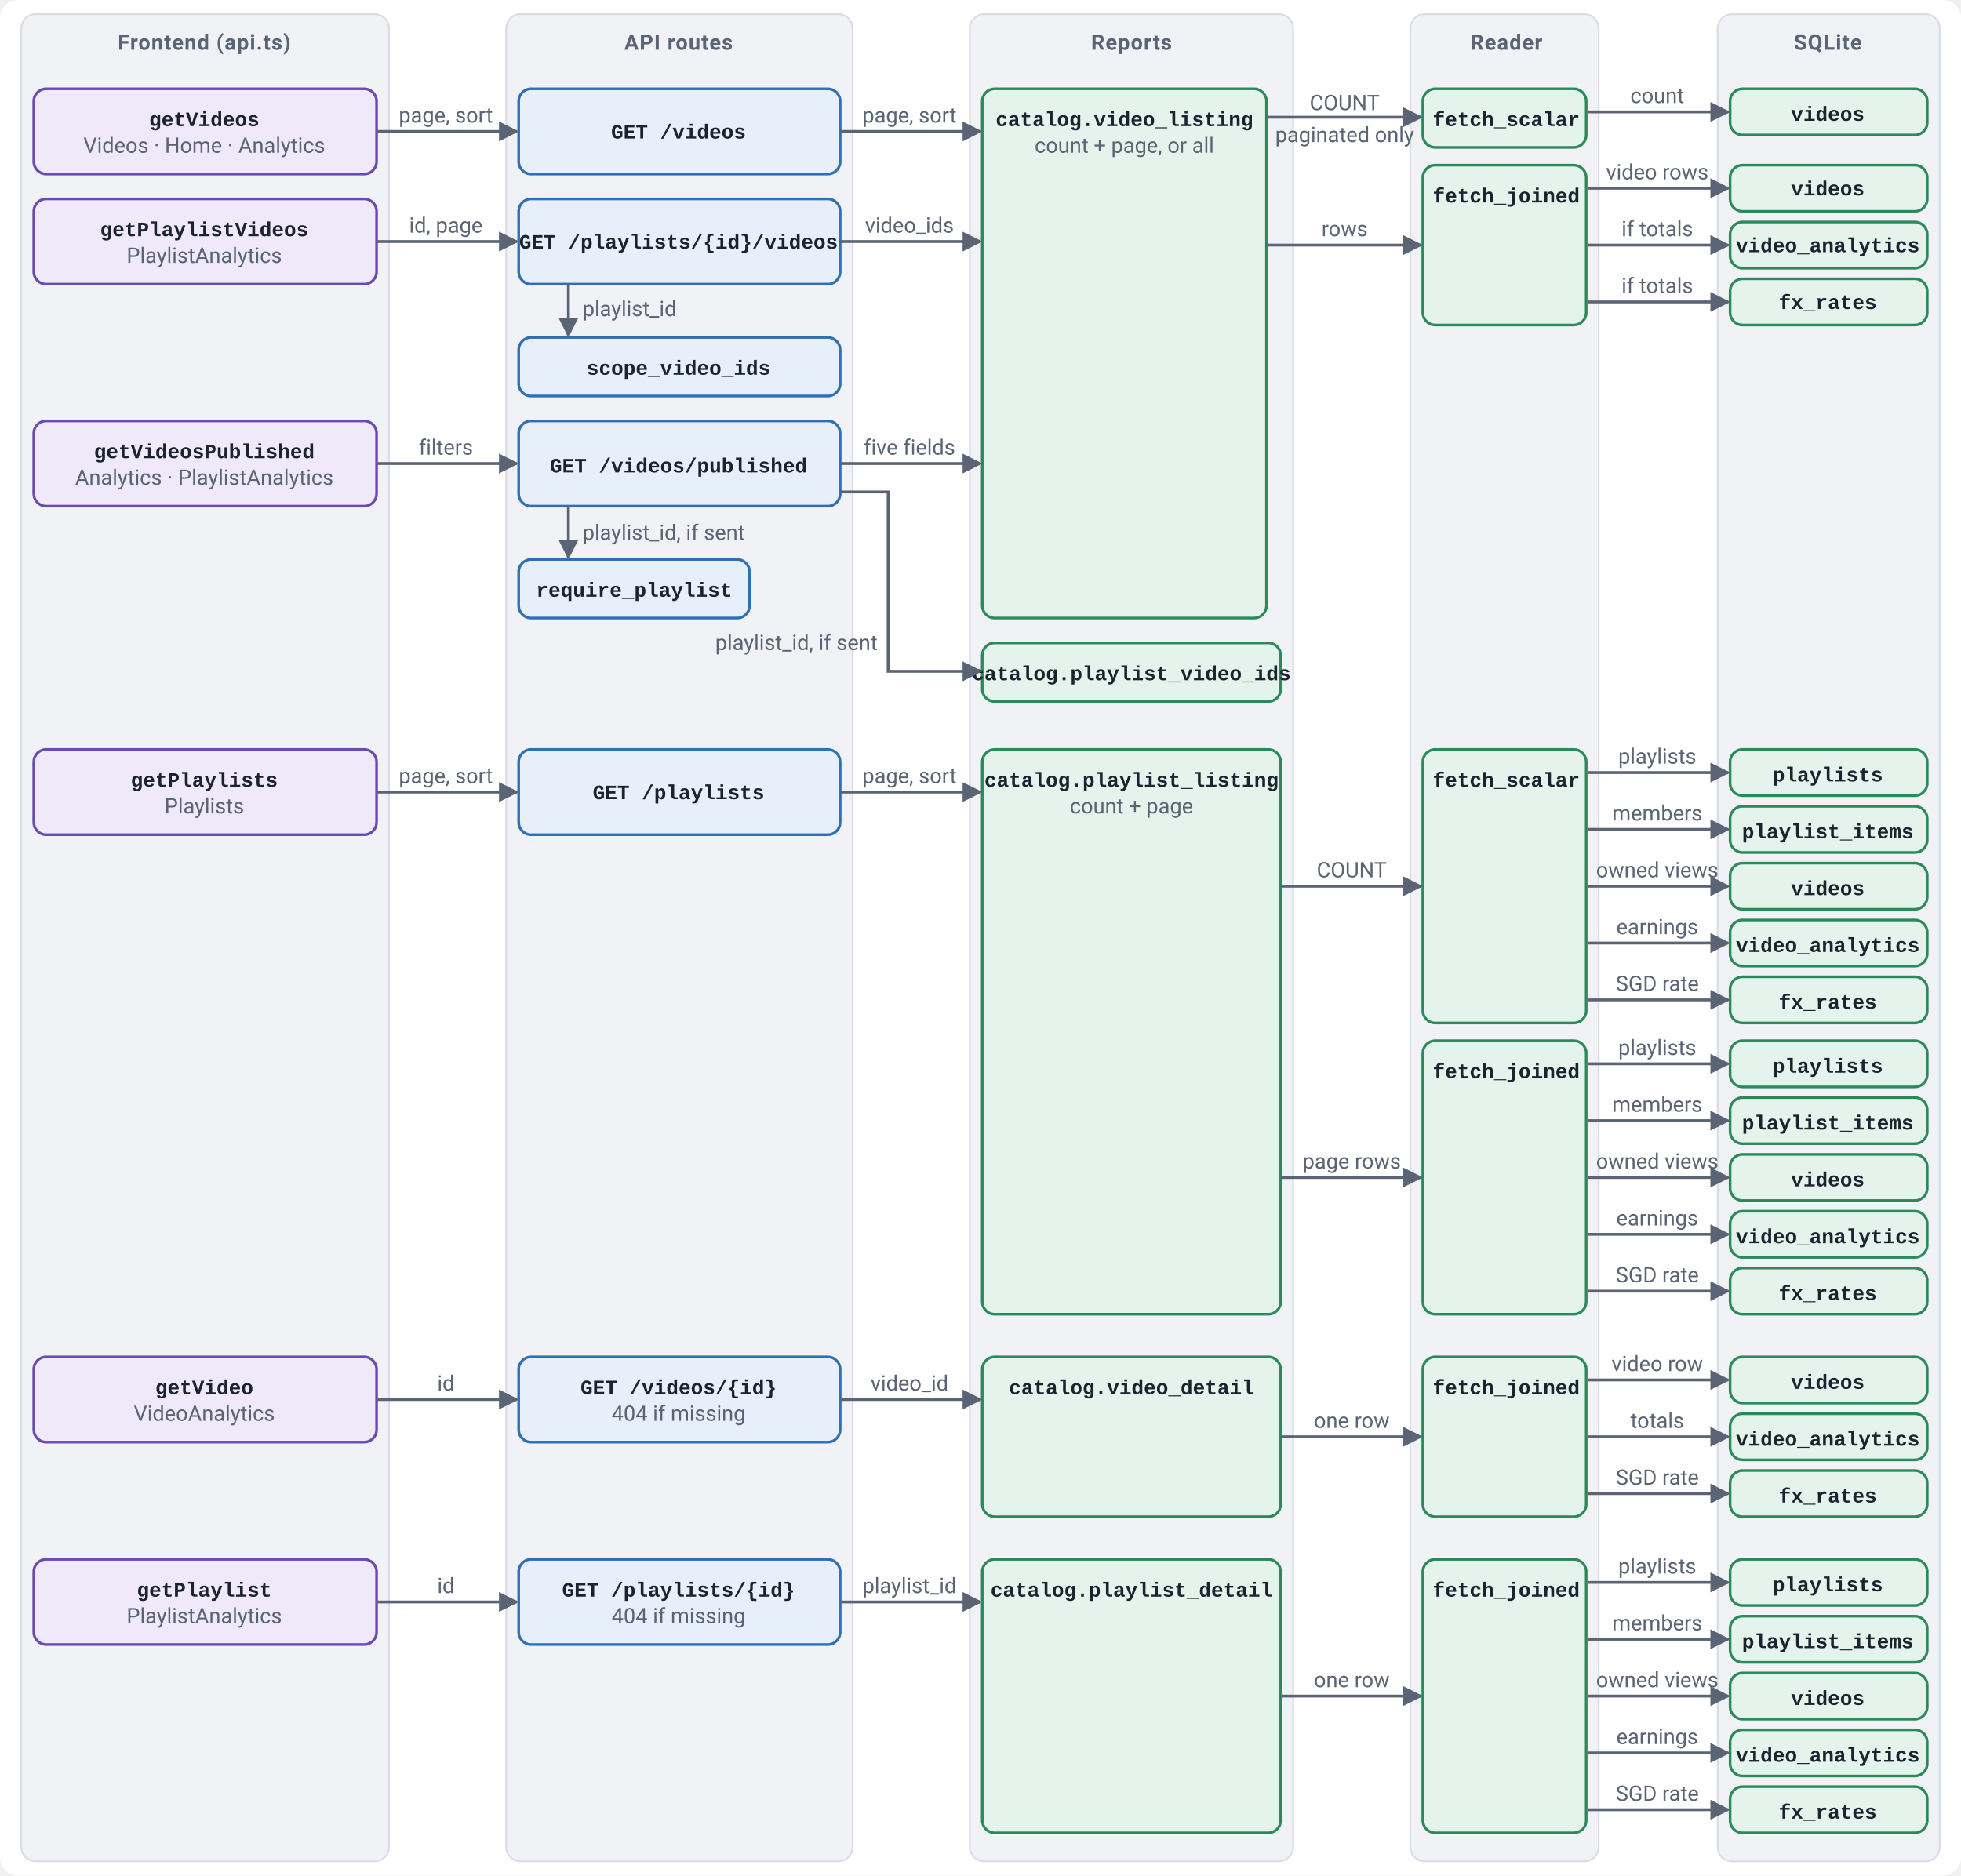
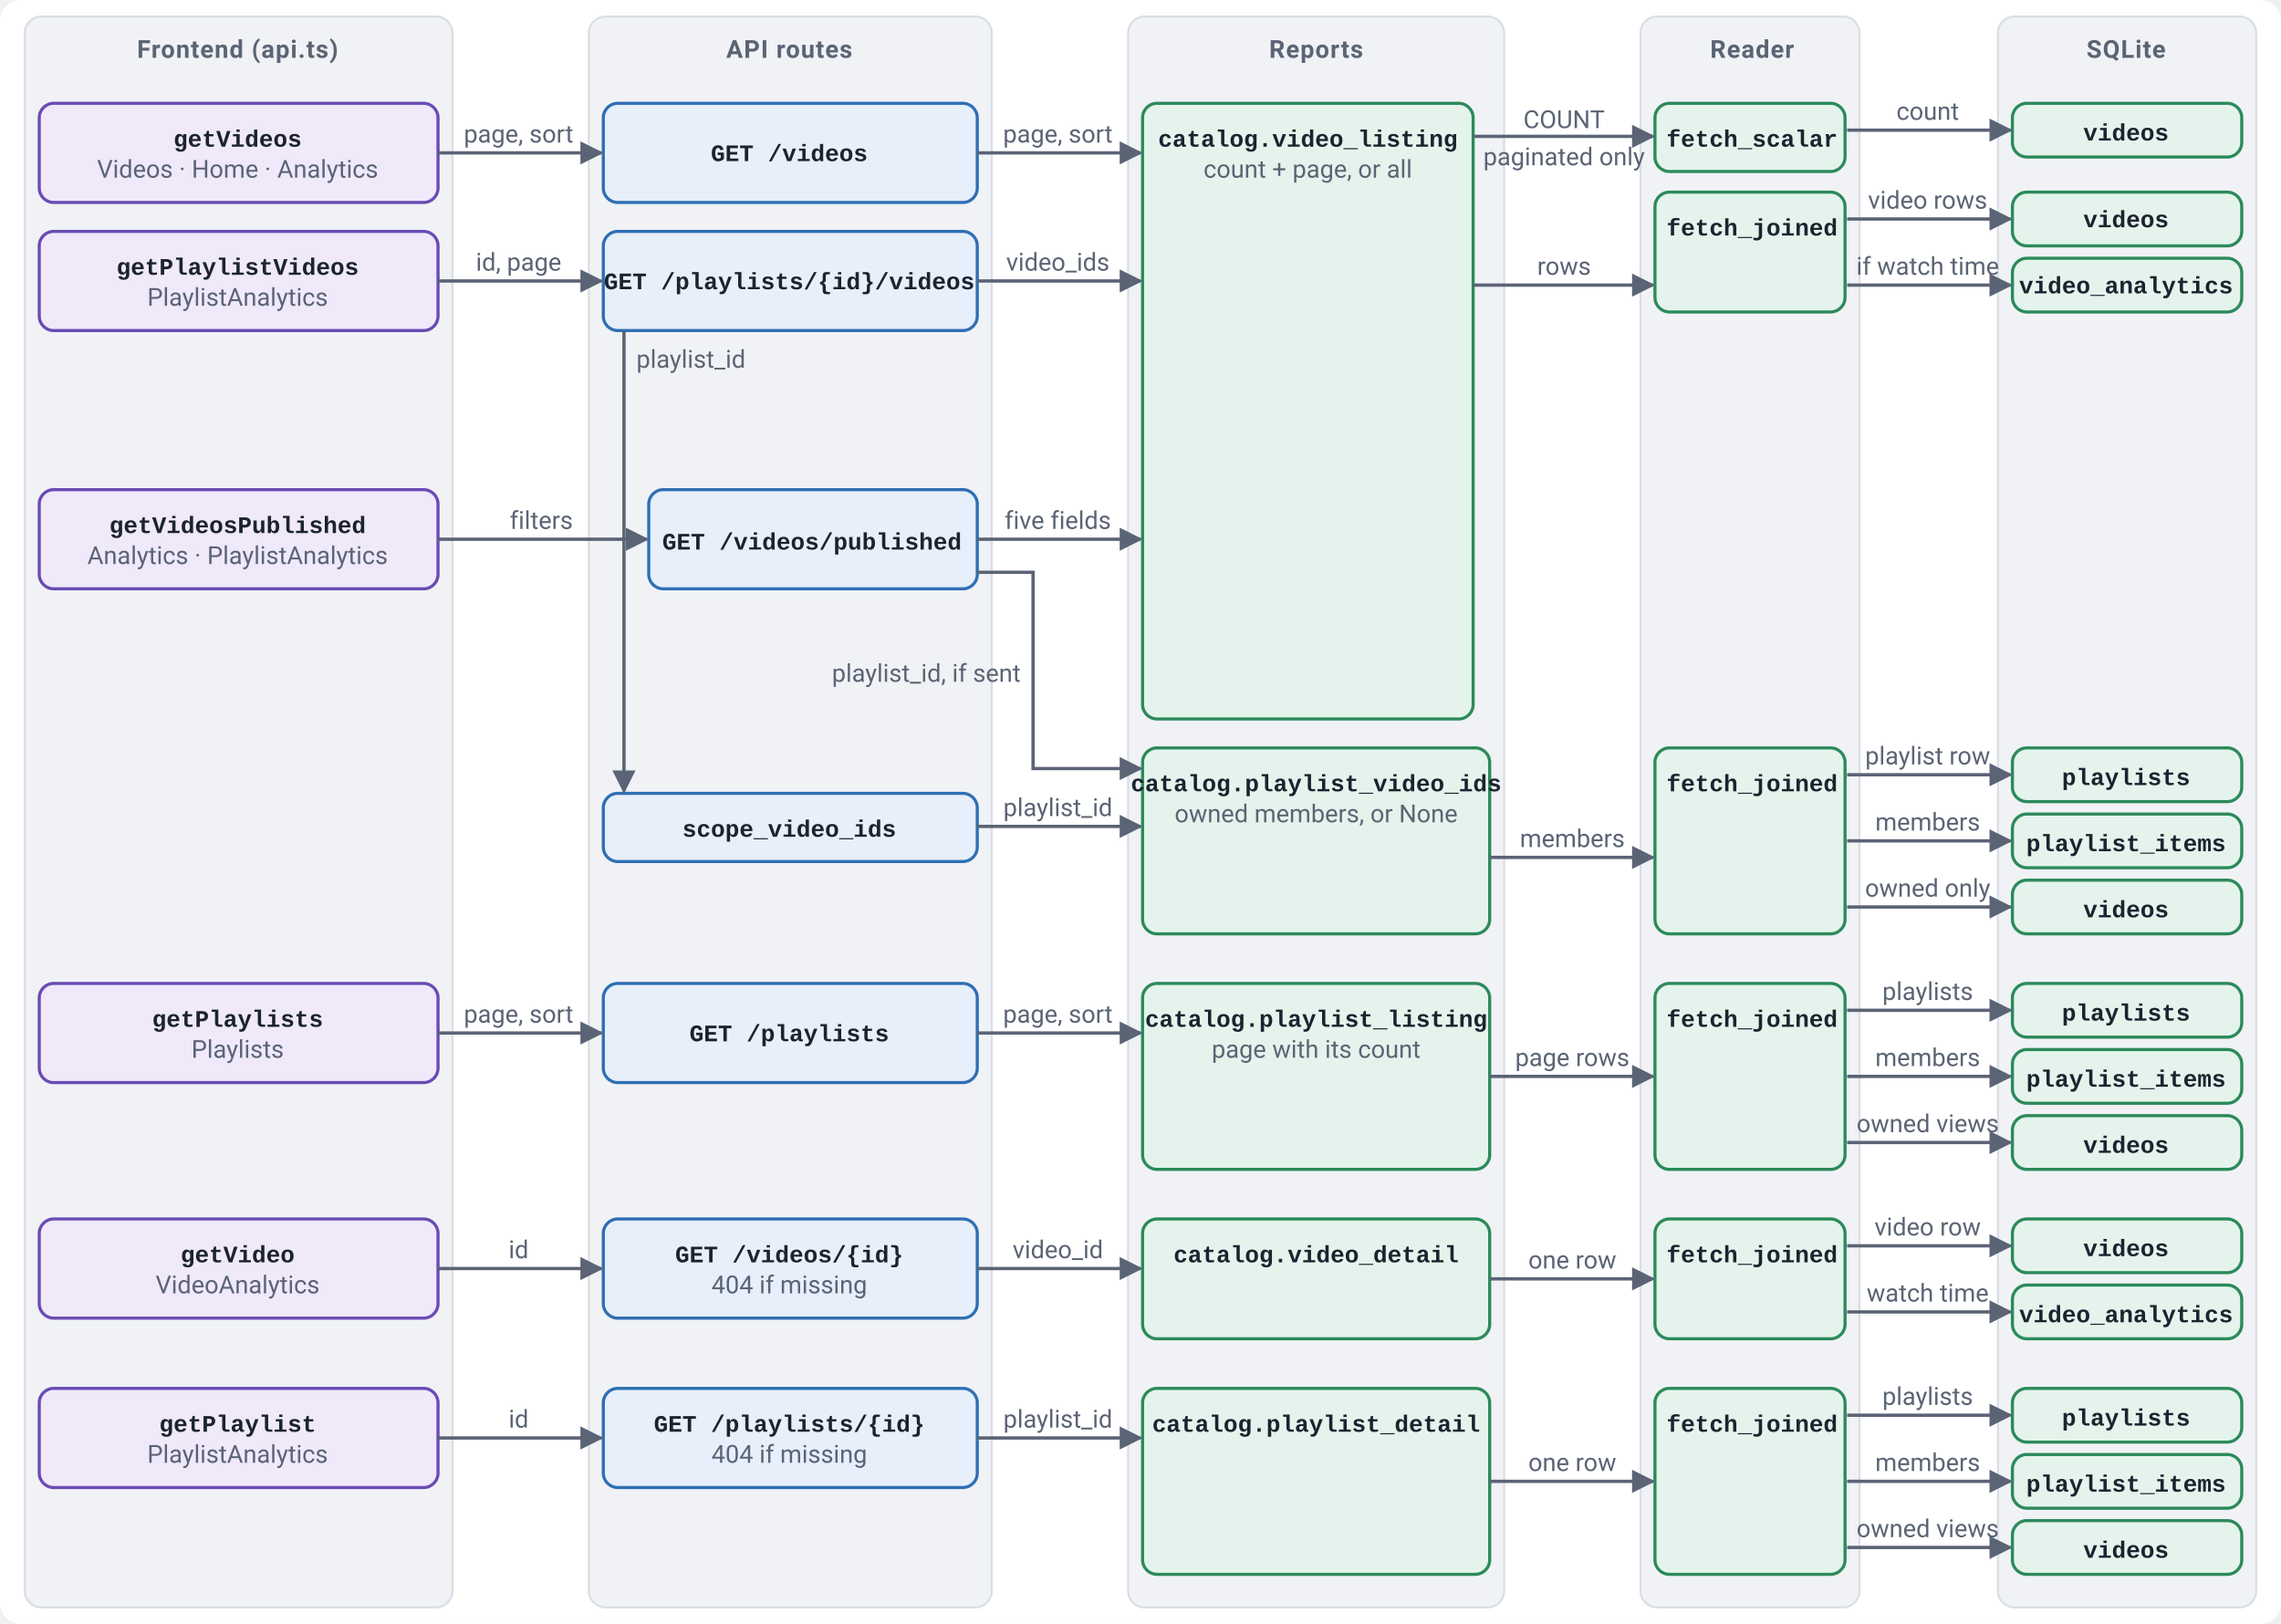
- <svg xmlns="http://www.w3.org/2000/svg" width="1104" height="1056" viewBox="0 0 1104 1056" role="img" aria-label="Video and playlist catalog: routes/videos.py and routes/playlists.py">
+ <svg xmlns="http://www.w3.org/2000/svg" width="1104" height="786" viewBox="0 0 1104 786" role="img" aria-label="Video and playlist catalog: routes/videos.py and routes/playlists.py">
  <style>
  .bg { fill: #ffffff; }
  text { font-family: system-ui, -apple-system, "Segoe UI", Roboto, Arial, sans-serif; font-size: 14px; fill: #1c2330; }
  .code, .code-line { font-family: ui-monospace, SFMono-Regular, Menlo, Consolas, "Liberation Mono", monospace; font-size: 11.5px; }
  .code { font-weight: 600; }
  .sub { font-size: 12px; fill: #5b6475; }
  .lane rect { fill: #f0f2f5; stroke: #d9dee6; stroke-width: 1; }
  .lane text { font-size: 12px; font-weight: 700; letter-spacing: 0.04em; fill: #5b6475; }
  .node rect { stroke-width: 1.5; }
  .fe rect { fill: #efe9fa; stroke: #6a4bb3; }
  .route rect { fill: #e6effa; stroke: #2f6fb3; }
  .db rect { fill: #e4f4ec; stroke: #2c8a5a; }
  .sync rect { fill: #f8eedd; stroke: #8a5a14; }
  .yt rect { fill: #fbe6e4; stroke: #b3261e; }
  .edge { fill: none; stroke: #5b6475; stroke-width: 1.6; }
  .edge.dashed { stroke-dasharray: 6 5; }
  .edge-label { font-size: 12px; fill: #5b6475; }
  .arrowhead { fill: #5b6475; }
  @media (prefers-color-scheme: dark) {
    .bg { fill: #1a1f27; }
    text { fill: #e6e9ef; }
    .sub, .edge-label, .lane text { fill: #9aa3b2; }
    .lane rect { fill: #222833; stroke: #2f3744; }
    .fe rect { fill: #2a2340; stroke: #b9a2f5; }
    .route rect { fill: #1b2a3d; stroke: #7db3ef; }
    .db rect { fill: #183126; stroke: #6fd3a0; }
    .sync rect { fill: #342816; stroke: #e7b56a; }
    .yt rect { fill: #3a1d1b; stroke: #ff8a80; }
    .edge { stroke: #9aa3b2; }
    .arrowhead { fill: #9aa3b2; }
  }
</style>
-   <rect class="bg" width="1104" height="1056" rx="10" />
+   <rect class="bg" width="1104" height="786" rx="10" />
  <defs>
    <marker id="arrow" viewBox="0 0 10 10" refX="9" refY="5" markerWidth="7" markerHeight="7" orient="auto-start-reverse">
      <path class="arrowhead" d="M0,0 L10,5 L0,10 z" />
    </marker>
  </defs>
  <g class="lane">
-     <rect x="12" y="8" width="207" height="1040" rx="8" />
+     <rect x="12" y="8" width="207" height="770" rx="8" />
    <text x="115" y="28" text-anchor="middle">Frontend (api.ts)</text>
  </g>
  <g class="lane">
-     <rect x="285" y="8" width="195" height="1040" rx="8" />
+     <rect x="285" y="8" width="195" height="770" rx="8" />
    <text x="382" y="28" text-anchor="middle">API routes</text>
  </g>
  <g class="lane">
-     <rect x="546" y="8" width="182" height="1040" rx="8" />
+     <rect x="546" y="8" width="182" height="770" rx="8" />
    <text x="637" y="28" text-anchor="middle">Reports</text>
  </g>
  <g class="lane">
-     <rect x="794" y="8" width="106" height="1040" rx="8" />
+     <rect x="794" y="8" width="106" height="770" rx="8" />
    <text x="848" y="28" text-anchor="middle">Reader</text>
  </g>
  <g class="lane">
-     <rect x="967" y="8" width="125" height="1040" rx="8" />
+     <rect x="967" y="8" width="125" height="770" rx="8" />
    <text x="1029" y="28" text-anchor="middle">SQLite</text>
  </g>
  <g class="node route">
    <rect x="292" y="50" width="181" height="48" rx="7" />
    <text class="code" x="382" y="78" text-anchor="middle">GET /videos</text>
  </g>
  <g class="node fe">
    <rect x="19" y="50" width="193" height="48" rx="7" />
    <text class="code" x="115" y="71" text-anchor="middle">getVideos</text>
    <text class="sub" x="115" y="86" text-anchor="middle">Videos · Home · Analytics</text>
  </g>
  <g class="node route">
    <rect x="292" y="112" width="181" height="48" rx="7" />
    <text class="code" x="382" y="140" text-anchor="middle">GET /playlists/{id}/videos</text>
  </g>
  <g class="node fe">
    <rect x="19" y="112" width="193" height="48" rx="7" />
    <text class="code" x="115" y="133" text-anchor="middle">getPlaylistVideos</text>
    <text class="sub" x="115" y="148" text-anchor="middle">PlaylistAnalytics</text>
  </g>
  <g class="node route">
-     <rect x="292" y="190" width="181" height="33" rx="7" />
-     <text class="code" x="382" y="211" text-anchor="middle">scope_video_ids</text>
-   </g>
-   <g class="node route">
-     <rect x="292" y="237" width="181" height="48" rx="7" />
-     <text class="code" x="382" y="266" text-anchor="middle">GET /videos/published</text>
+     <rect x="314" y="237" width="159" height="48" rx="7" />
+     <text class="code" x="393" y="266" text-anchor="middle">GET /videos/published</text>
  </g>
  <g class="node fe">
    <rect x="19" y="237" width="193" height="48" rx="7" />
    <text class="code" x="115" y="258" text-anchor="middle">getVideosPublished</text>
    <text class="sub" x="115" y="273" text-anchor="middle">Analytics · PlaylistAnalytics</text>
  </g>
-   <g class="node route">
-     <rect x="292" y="315" width="130" height="33" rx="7" />
-     <text class="code" x="357" y="336" text-anchor="middle">require_playlist</text>
-   </g>
-   <g class="node db">
-     <rect x="553" y="362" width="168" height="33" rx="7" />
+   <g class="node db">
+     <rect x="553" y="362" width="168" height="90" rx="7" />
    <text class="code" x="637" y="383" text-anchor="middle">catalog.playlist_video_ids</text>
+     <text class="sub" x="637" y="398" text-anchor="middle">owned members, or None</text>
+   </g>
+   <g class="node route">
+     <rect x="292" y="384" width="181" height="33" rx="7" />
+     <text class="code" x="382" y="405" text-anchor="middle">scope_video_ids</text>
+   </g>
+   <g class="node db">
+     <rect x="801" y="362" width="92" height="90" rx="7" />
+     <text class="code" x="848" y="383" text-anchor="middle">fetch_joined</text>
+   </g>
+   <g class="node db">
+     <rect x="974" y="362" width="111" height="26" rx="7" />
+     <text class="code" x="1029" y="380" text-anchor="middle">playlists</text>
+   </g>
+   <g class="node db">
+     <rect x="974" y="394" width="111" height="26" rx="7" />
+     <text class="code" x="1029" y="412" text-anchor="middle">playlist_items</text>
+   </g>
+   <g class="node db">
+     <rect x="974" y="426" width="111" height="26" rx="7" />
+     <text class="code" x="1029" y="444" text-anchor="middle">videos</text>
  </g>
  <g class="node db">
    <rect x="801" y="50" width="92" height="33" rx="7" />
    <text class="code" x="848" y="71" text-anchor="middle">fetch_scalar</text>
  </g>
  <g class="node db">
    <rect x="974" y="50" width="111" height="26" rx="7" />
    <text class="code" x="1029" y="68" text-anchor="middle">videos</text>
  </g>
  <g class="node db">
-     <rect x="801" y="93" width="92" height="90" rx="7" />
+     <rect x="801" y="93" width="92" height="58" rx="7" />
    <text class="code" x="848" y="114" text-anchor="middle">fetch_joined</text>
  </g>
  <g class="node db">
    <rect x="974" y="93" width="111" height="26" rx="7" />
    <text class="code" x="1029" y="110" text-anchor="middle">videos</text>
  </g>
  <g class="node db">
    <rect x="974" y="125" width="111" height="26" rx="7" />
    <text class="code" x="1029" y="142" text-anchor="middle">video_analytics</text>
-   </g>
-   <g class="node db">
-     <rect x="974" y="157" width="111" height="26" rx="7" />
-     <text class="code" x="1029" y="174" text-anchor="middle">fx_rates</text>
  </g>
  <g class="node db">
    <rect x="553" y="50" width="160" height="298" rx="7" />
    <text class="code" x="633" y="71" text-anchor="middle">catalog.video_listing</text>
    <text class="sub" x="633" y="86" text-anchor="middle">count + page, or all</text>
  </g>
  <g class="node route">
-     <rect x="292" y="422" width="181" height="48" rx="7" />
-     <text class="code" x="382" y="450" text-anchor="middle">GET /playlists</text>
-   </g>
-   <g class="node fe">
-     <rect x="19" y="422" width="193" height="48" rx="7" />
-     <text class="code" x="115" y="443" text-anchor="middle">getPlaylists</text>
-     <text class="sub" x="115" y="458" text-anchor="middle">Playlists</text>
-   </g>
-   <g class="node db">
-     <rect x="801" y="422" width="92" height="154" rx="7" />
-     <text class="code" x="848" y="443" text-anchor="middle">fetch_scalar</text>
-   </g>
-   <g class="node db">
-     <rect x="974" y="422" width="111" height="26" rx="7" />
-     <text class="code" x="1029" y="440" text-anchor="middle">playlists</text>
-   </g>
-   <g class="node db">
-     <rect x="974" y="454" width="111" height="26" rx="7" />
-     <text class="code" x="1029" y="472" text-anchor="middle">playlist_items</text>
-   </g>
-   <g class="node db">
-     <rect x="974" y="486" width="111" height="26" rx="7" />
-     <text class="code" x="1029" y="504" text-anchor="middle">videos</text>
-   </g>
-   <g class="node db">
-     <rect x="974" y="518" width="111" height="26" rx="7" />
-     <text class="code" x="1029" y="536" text-anchor="middle">video_analytics</text>
-   </g>
-   <g class="node db">
-     <rect x="974" y="550" width="111" height="26" rx="7" />
-     <text class="code" x="1029" y="568" text-anchor="middle">fx_rates</text>
-   </g>
-   <g class="node db">
-     <rect x="801" y="586" width="92" height="154" rx="7" />
-     <text class="code" x="848" y="607" text-anchor="middle">fetch_joined</text>
-   </g>
-   <g class="node db">
-     <rect x="974" y="586" width="111" height="26" rx="7" />
-     <text class="code" x="1029" y="604" text-anchor="middle">playlists</text>
-   </g>
-   <g class="node db">
-     <rect x="974" y="618" width="111" height="26" rx="7" />
-     <text class="code" x="1029" y="636" text-anchor="middle">playlist_items</text>
-   </g>
-   <g class="node db">
-     <rect x="974" y="650" width="111" height="26" rx="7" />
-     <text class="code" x="1029" y="668" text-anchor="middle">videos</text>
-   </g>
-   <g class="node db">
-     <rect x="974" y="682" width="111" height="26" rx="7" />
-     <text class="code" x="1029" y="700" text-anchor="middle">video_analytics</text>
-   </g>
-   <g class="node db">
-     <rect x="974" y="714" width="111" height="26" rx="7" />
-     <text class="code" x="1029" y="732" text-anchor="middle">fx_rates</text>
-   </g>
-   <g class="node db">
-     <rect x="553" y="422" width="168" height="318" rx="7" />
-     <text class="code" x="637" y="443" text-anchor="middle">catalog.playlist_listing</text>
-     <text class="sub" x="637" y="458" text-anchor="middle">count + page</text>
-   </g>
-   <g class="node route">
-     <rect x="292" y="764" width="181" height="48" rx="7" />
-     <text class="code" x="382" y="785" text-anchor="middle">GET /videos/{id}</text>
-     <text class="sub" x="382" y="800" text-anchor="middle">404 if missing</text>
-   </g>
-   <g class="node fe">
-     <rect x="19" y="764" width="193" height="48" rx="7" />
-     <text class="code" x="115" y="785" text-anchor="middle">getVideo</text>
-     <text class="sub" x="115" y="800" text-anchor="middle">VideoAnalytics</text>
-   </g>
-   <g class="node db">
-     <rect x="801" y="764" width="92" height="90" rx="7" />
-     <text class="code" x="848" y="785" text-anchor="middle">fetch_joined</text>
-   </g>
-   <g class="node db">
-     <rect x="974" y="764" width="111" height="26" rx="7" />
-     <text class="code" x="1029" y="782" text-anchor="middle">videos</text>
-   </g>
-   <g class="node db">
-     <rect x="974" y="796" width="111" height="26" rx="7" />
-     <text class="code" x="1029" y="814" text-anchor="middle">video_analytics</text>
-   </g>
-   <g class="node db">
-     <rect x="974" y="828" width="111" height="26" rx="7" />
-     <text class="code" x="1029" y="846" text-anchor="middle">fx_rates</text>
-   </g>
-   <g class="node db">
-     <rect x="553" y="764" width="168" height="90" rx="7" />
-     <text class="code" x="637" y="785" text-anchor="middle">catalog.video_detail</text>
-   </g>
-   <g class="node route">
-     <rect x="292" y="878" width="181" height="48" rx="7" />
-     <text class="code" x="382" y="899" text-anchor="middle">GET /playlists/{id}</text>
-     <text class="sub" x="382" y="914" text-anchor="middle">404 if missing</text>
-   </g>
-   <g class="node fe">
-     <rect x="19" y="878" width="193" height="48" rx="7" />
-     <text class="code" x="115" y="899" text-anchor="middle">getPlaylist</text>
-     <text class="sub" x="115" y="914" text-anchor="middle">PlaylistAnalytics</text>
-   </g>
-   <g class="node db">
-     <rect x="801" y="878" width="92" height="154" rx="7" />
-     <text class="code" x="848" y="899" text-anchor="middle">fetch_joined</text>
-   </g>
-   <g class="node db">
-     <rect x="974" y="878" width="111" height="26" rx="7" />
-     <text class="code" x="1029" y="896" text-anchor="middle">playlists</text>
-   </g>
-   <g class="node db">
-     <rect x="974" y="910" width="111" height="26" rx="7" />
-     <text class="code" x="1029" y="928" text-anchor="middle">playlist_items</text>
-   </g>
-   <g class="node db">
-     <rect x="974" y="942" width="111" height="26" rx="7" />
-     <text class="code" x="1029" y="960" text-anchor="middle">videos</text>
-   </g>
-   <g class="node db">
-     <rect x="974" y="974" width="111" height="26" rx="7" />
-     <text class="code" x="1029" y="992" text-anchor="middle">video_analytics</text>
-   </g>
-   <g class="node db">
-     <rect x="974" y="1006" width="111" height="26" rx="7" />
-     <text class="code" x="1029" y="1024" text-anchor="middle">fx_rates</text>
-   </g>
-   <g class="node db">
-     <rect x="553" y="878" width="168" height="154" rx="7" />
-     <text class="code" x="637" y="899" text-anchor="middle">catalog.playlist_detail</text>
+     <rect x="292" y="476" width="181" height="48" rx="7" />
+     <text class="code" x="382" y="504" text-anchor="middle">GET /playlists</text>
+   </g>
+   <g class="node fe">
+     <rect x="19" y="476" width="193" height="48" rx="7" />
+     <text class="code" x="115" y="497" text-anchor="middle">getPlaylists</text>
+     <text class="sub" x="115" y="512" text-anchor="middle">Playlists</text>
+   </g>
+   <g class="node db">
+     <rect x="801" y="476" width="92" height="90" rx="7" />
+     <text class="code" x="848" y="497" text-anchor="middle">fetch_joined</text>
+   </g>
+   <g class="node db">
+     <rect x="974" y="476" width="111" height="26" rx="7" />
+     <text class="code" x="1029" y="494" text-anchor="middle">playlists</text>
+   </g>
+   <g class="node db">
+     <rect x="974" y="508" width="111" height="26" rx="7" />
+     <text class="code" x="1029" y="526" text-anchor="middle">playlist_items</text>
+   </g>
+   <g class="node db">
+     <rect x="974" y="540" width="111" height="26" rx="7" />
+     <text class="code" x="1029" y="558" text-anchor="middle">videos</text>
+   </g>
+   <g class="node db">
+     <rect x="553" y="476" width="168" height="90" rx="7" />
+     <text class="code" x="637" y="497" text-anchor="middle">catalog.playlist_listing</text>
+     <text class="sub" x="637" y="512" text-anchor="middle">page with its count</text>
+   </g>
+   <g class="node route">
+     <rect x="292" y="590" width="181" height="48" rx="7" />
+     <text class="code" x="382" y="611" text-anchor="middle">GET /videos/{id}</text>
+     <text class="sub" x="382" y="626" text-anchor="middle">404 if missing</text>
+   </g>
+   <g class="node fe">
+     <rect x="19" y="590" width="193" height="48" rx="7" />
+     <text class="code" x="115" y="611" text-anchor="middle">getVideo</text>
+     <text class="sub" x="115" y="626" text-anchor="middle">VideoAnalytics</text>
+   </g>
+   <g class="node db">
+     <rect x="801" y="590" width="92" height="58" rx="7" />
+     <text class="code" x="848" y="611" text-anchor="middle">fetch_joined</text>
+   </g>
+   <g class="node db">
+     <rect x="974" y="590" width="111" height="26" rx="7" />
+     <text class="code" x="1029" y="608" text-anchor="middle">videos</text>
+   </g>
+   <g class="node db">
+     <rect x="974" y="622" width="111" height="26" rx="7" />
+     <text class="code" x="1029" y="640" text-anchor="middle">video_analytics</text>
+   </g>
+   <g class="node db">
+     <rect x="553" y="590" width="168" height="58" rx="7" />
+     <text class="code" x="637" y="611" text-anchor="middle">catalog.video_detail</text>
+   </g>
+   <g class="node route">
+     <rect x="292" y="672" width="181" height="48" rx="7" />
+     <text class="code" x="382" y="693" text-anchor="middle">GET /playlists/{id}</text>
+     <text class="sub" x="382" y="708" text-anchor="middle">404 if missing</text>
+   </g>
+   <g class="node fe">
+     <rect x="19" y="672" width="193" height="48" rx="7" />
+     <text class="code" x="115" y="693" text-anchor="middle">getPlaylist</text>
+     <text class="sub" x="115" y="708" text-anchor="middle">PlaylistAnalytics</text>
+   </g>
+   <g class="node db">
+     <rect x="801" y="672" width="92" height="90" rx="7" />
+     <text class="code" x="848" y="693" text-anchor="middle">fetch_joined</text>
+   </g>
+   <g class="node db">
+     <rect x="974" y="672" width="111" height="26" rx="7" />
+     <text class="code" x="1029" y="690" text-anchor="middle">playlists</text>
+   </g>
+   <g class="node db">
+     <rect x="974" y="704" width="111" height="26" rx="7" />
+     <text class="code" x="1029" y="722" text-anchor="middle">playlist_items</text>
+   </g>
+   <g class="node db">
+     <rect x="974" y="736" width="111" height="26" rx="7" />
+     <text class="code" x="1029" y="754" text-anchor="middle">videos</text>
+   </g>
+   <g class="node db">
+     <rect x="553" y="672" width="168" height="90" rx="7" />
+     <text class="code" x="637" y="693" text-anchor="middle">catalog.playlist_detail</text>
  </g>
  <path class="edge" d="M212,74 H291" marker-end="url(#arrow)" />
  <path class="edge" d="M212,136 H291" marker-end="url(#arrow)" />
-   <path class="edge" d="M320,160 V189" marker-end="url(#arrow)" />
-   <path class="edge" d="M212,261 H291" marker-end="url(#arrow)" />
-   <path class="edge" d="M320,285 V314" marker-end="url(#arrow)" />
-   <path class="edge" d="M473,277 H500 V378 H552" marker-end="url(#arrow)" />
+   <path class="edge" d="M212,261 H313" marker-end="url(#arrow)" />
+   <path class="edge" d="M473,277 H500 V372 H552" marker-end="url(#arrow)" />
+   <path class="edge" d="M302,160 V383" marker-end="url(#arrow)" />
+   <path class="edge" d="M473,400 H552" marker-end="url(#arrow)" />
+   <path class="edge" d="M721,415 H800" marker-end="url(#arrow)" />
+   <path class="edge" d="M894,375 H973" marker-end="url(#arrow)" />
+   <path class="edge" d="M894,407 H973" marker-end="url(#arrow)" />
+   <path class="edge" d="M894,439 H973" marker-end="url(#arrow)" />
  <path class="edge" d="M713,66 H800" marker-end="url(#arrow)" />
  <path class="edge" d="M894,63 H973" marker-end="url(#arrow)" />
  <path class="edge" d="M713,138 H800" marker-end="url(#arrow)" />
  <path class="edge" d="M894,106 H973" marker-end="url(#arrow)" />
  <path class="edge" d="M894,138 H973" marker-end="url(#arrow)" />
-   <path class="edge" d="M894,170 H973" marker-end="url(#arrow)" />
  <path class="edge" d="M473,74 H552" marker-end="url(#arrow)" />
  <path class="edge" d="M473,136 H552" marker-end="url(#arrow)" />
  <path class="edge" d="M473,261 H552" marker-end="url(#arrow)" />
-   <path class="edge" d="M212,446 H291" marker-end="url(#arrow)" />
-   <path class="edge" d="M721,499 H800" marker-end="url(#arrow)" />
-   <path class="edge" d="M894,435 H973" marker-end="url(#arrow)" />
-   <path class="edge" d="M894,467 H973" marker-end="url(#arrow)" />
-   <path class="edge" d="M894,499 H973" marker-end="url(#arrow)" />
-   <path class="edge" d="M894,531 H973" marker-end="url(#arrow)" />
-   <path class="edge" d="M894,563 H973" marker-end="url(#arrow)" />
-   <path class="edge" d="M721,663 H800" marker-end="url(#arrow)" />
-   <path class="edge" d="M894,599 H973" marker-end="url(#arrow)" />
-   <path class="edge" d="M894,631 H973" marker-end="url(#arrow)" />
-   <path class="edge" d="M894,663 H973" marker-end="url(#arrow)" />
-   <path class="edge" d="M894,695 H973" marker-end="url(#arrow)" />
-   <path class="edge" d="M894,727 H973" marker-end="url(#arrow)" />
-   <path class="edge" d="M473,446 H552" marker-end="url(#arrow)" />
-   <path class="edge" d="M212,788 H291" marker-end="url(#arrow)" />
-   <path class="edge" d="M721,809 H800" marker-end="url(#arrow)" />
-   <path class="edge" d="M894,777 H973" marker-end="url(#arrow)" />
-   <path class="edge" d="M894,809 H973" marker-end="url(#arrow)" />
-   <path class="edge" d="M894,841 H973" marker-end="url(#arrow)" />
-   <path class="edge" d="M473,788 H552" marker-end="url(#arrow)" />
-   <path class="edge" d="M212,902 H291" marker-end="url(#arrow)" />
-   <path class="edge" d="M721,955 H800" marker-end="url(#arrow)" />
-   <path class="edge" d="M894,891 H973" marker-end="url(#arrow)" />
-   <path class="edge" d="M894,923 H973" marker-end="url(#arrow)" />
-   <path class="edge" d="M894,955 H973" marker-end="url(#arrow)" />
-   <path class="edge" d="M894,987 H973" marker-end="url(#arrow)" />
-   <path class="edge" d="M894,1019 H973" marker-end="url(#arrow)" />
-   <path class="edge" d="M473,902 H552" marker-end="url(#arrow)" />
+   <path class="edge" d="M212,500 H291" marker-end="url(#arrow)" />
+   <path class="edge" d="M721,521 H800" marker-end="url(#arrow)" />
+   <path class="edge" d="M894,489 H973" marker-end="url(#arrow)" />
+   <path class="edge" d="M894,521 H973" marker-end="url(#arrow)" />
+   <path class="edge" d="M894,553 H973" marker-end="url(#arrow)" />
+   <path class="edge" d="M473,500 H552" marker-end="url(#arrow)" />
+   <path class="edge" d="M212,614 H291" marker-end="url(#arrow)" />
+   <path class="edge" d="M721,619 H800" marker-end="url(#arrow)" />
+   <path class="edge" d="M894,603 H973" marker-end="url(#arrow)" />
+   <path class="edge" d="M894,635 H973" marker-end="url(#arrow)" />
+   <path class="edge" d="M473,614 H552" marker-end="url(#arrow)" />
+   <path class="edge" d="M212,696 H291" marker-end="url(#arrow)" />
+   <path class="edge" d="M721,717 H800" marker-end="url(#arrow)" />
+   <path class="edge" d="M894,685 H973" marker-end="url(#arrow)" />
+   <path class="edge" d="M894,717 H973" marker-end="url(#arrow)" />
+   <path class="edge" d="M894,749 H973" marker-end="url(#arrow)" />
+   <path class="edge" d="M473,696 H552" marker-end="url(#arrow)" />
  <text class="edge-label" x="251" y="69" text-anchor="middle">page, sort</text>
  <text class="edge-label" x="251" y="131" text-anchor="middle">id, page</text>
-   <text class="edge-label" x="328" y="178" text-anchor="start">playlist_id</text>
-   <text class="edge-label" x="251" y="256" text-anchor="middle">filters</text>
-   <text class="edge-label" x="328" y="304" text-anchor="start">playlist_id, if sent</text>
-   <text class="edge-label" x="494" y="366" text-anchor="end">playlist_id, if sent</text>
+   <text class="edge-label" x="262" y="256" text-anchor="middle">filters</text>
+   <text class="edge-label" x="494" y="330" text-anchor="end">playlist_id, if sent</text>
+   <text class="edge-label" x="308" y="178" text-anchor="start">playlist_id</text>
+   <text class="edge-label" x="512" y="395" text-anchor="middle">playlist_id</text>
+   <text class="edge-label" x="761" y="410" text-anchor="middle">members</text>
+   <text class="edge-label" x="933" y="370" text-anchor="middle">playlist row</text>
+   <text class="edge-label" x="933" y="402" text-anchor="middle">members</text>
+   <text class="edge-label" x="933" y="434" text-anchor="middle">owned only</text>
  <text class="edge-label" x="757" y="62" text-anchor="middle">COUNT</text>
  <text class="edge-label" x="757" y="80" text-anchor="middle">paginated only</text>
  <text class="edge-label" x="933" y="58" text-anchor="middle">count</text>
  <text class="edge-label" x="757" y="133" text-anchor="middle">rows</text>
  <text class="edge-label" x="933" y="101" text-anchor="middle">video rows</text>
-   <text class="edge-label" x="933" y="133" text-anchor="middle">if totals</text>
-   <text class="edge-label" x="933" y="165" text-anchor="middle">if totals</text>
+   <text class="edge-label" x="933" y="133" text-anchor="middle">if watch time</text>
  <text class="edge-label" x="512" y="69" text-anchor="middle">page, sort</text>
  <text class="edge-label" x="512" y="131" text-anchor="middle">video_ids</text>
  <text class="edge-label" x="512" y="256" text-anchor="middle">five fields</text>
-   <text class="edge-label" x="251" y="441" text-anchor="middle">page, sort</text>
-   <text class="edge-label" x="761" y="494" text-anchor="middle">COUNT</text>
-   <text class="edge-label" x="933" y="430" text-anchor="middle">playlists</text>
-   <text class="edge-label" x="933" y="462" text-anchor="middle">members</text>
-   <text class="edge-label" x="933" y="494" text-anchor="middle">owned views</text>
-   <text class="edge-label" x="933" y="526" text-anchor="middle">earnings</text>
-   <text class="edge-label" x="933" y="558" text-anchor="middle">SGD rate</text>
-   <text class="edge-label" x="761" y="658" text-anchor="middle">page rows</text>
-   <text class="edge-label" x="933" y="594" text-anchor="middle">playlists</text>
-   <text class="edge-label" x="933" y="626" text-anchor="middle">members</text>
-   <text class="edge-label" x="933" y="658" text-anchor="middle">owned views</text>
-   <text class="edge-label" x="933" y="690" text-anchor="middle">earnings</text>
-   <text class="edge-label" x="933" y="722" text-anchor="middle">SGD rate</text>
-   <text class="edge-label" x="512" y="441" text-anchor="middle">page, sort</text>
-   <text class="edge-label" x="251" y="783" text-anchor="middle">id</text>
-   <text class="edge-label" x="761" y="804" text-anchor="middle">one row</text>
-   <text class="edge-label" x="933" y="772" text-anchor="middle">video row</text>
-   <text class="edge-label" x="933" y="804" text-anchor="middle">totals</text>
-   <text class="edge-label" x="933" y="836" text-anchor="middle">SGD rate</text>
-   <text class="edge-label" x="512" y="783" text-anchor="middle">video_id</text>
-   <text class="edge-label" x="251" y="897" text-anchor="middle">id</text>
-   <text class="edge-label" x="761" y="950" text-anchor="middle">one row</text>
-   <text class="edge-label" x="933" y="886" text-anchor="middle">playlists</text>
-   <text class="edge-label" x="933" y="918" text-anchor="middle">members</text>
-   <text class="edge-label" x="933" y="950" text-anchor="middle">owned views</text>
-   <text class="edge-label" x="933" y="982" text-anchor="middle">earnings</text>
-   <text class="edge-label" x="933" y="1014" text-anchor="middle">SGD rate</text>
-   <text class="edge-label" x="512" y="897" text-anchor="middle">playlist_id</text>
+   <text class="edge-label" x="251" y="495" text-anchor="middle">page, sort</text>
+   <text class="edge-label" x="761" y="516" text-anchor="middle">page rows</text>
+   <text class="edge-label" x="933" y="484" text-anchor="middle">playlists</text>
+   <text class="edge-label" x="933" y="516" text-anchor="middle">members</text>
+   <text class="edge-label" x="933" y="548" text-anchor="middle">owned views</text>
+   <text class="edge-label" x="512" y="495" text-anchor="middle">page, sort</text>
+   <text class="edge-label" x="251" y="609" text-anchor="middle">id</text>
+   <text class="edge-label" x="761" y="614" text-anchor="middle">one row</text>
+   <text class="edge-label" x="933" y="598" text-anchor="middle">video row</text>
+   <text class="edge-label" x="933" y="630" text-anchor="middle">watch time</text>
+   <text class="edge-label" x="512" y="609" text-anchor="middle">video_id</text>
+   <text class="edge-label" x="251" y="691" text-anchor="middle">id</text>
+   <text class="edge-label" x="761" y="712" text-anchor="middle">one row</text>
+   <text class="edge-label" x="933" y="680" text-anchor="middle">playlists</text>
+   <text class="edge-label" x="933" y="712" text-anchor="middle">members</text>
+   <text class="edge-label" x="933" y="744" text-anchor="middle">owned views</text>
+   <text class="edge-label" x="512" y="691" text-anchor="middle">playlist_id</text>
</svg>
